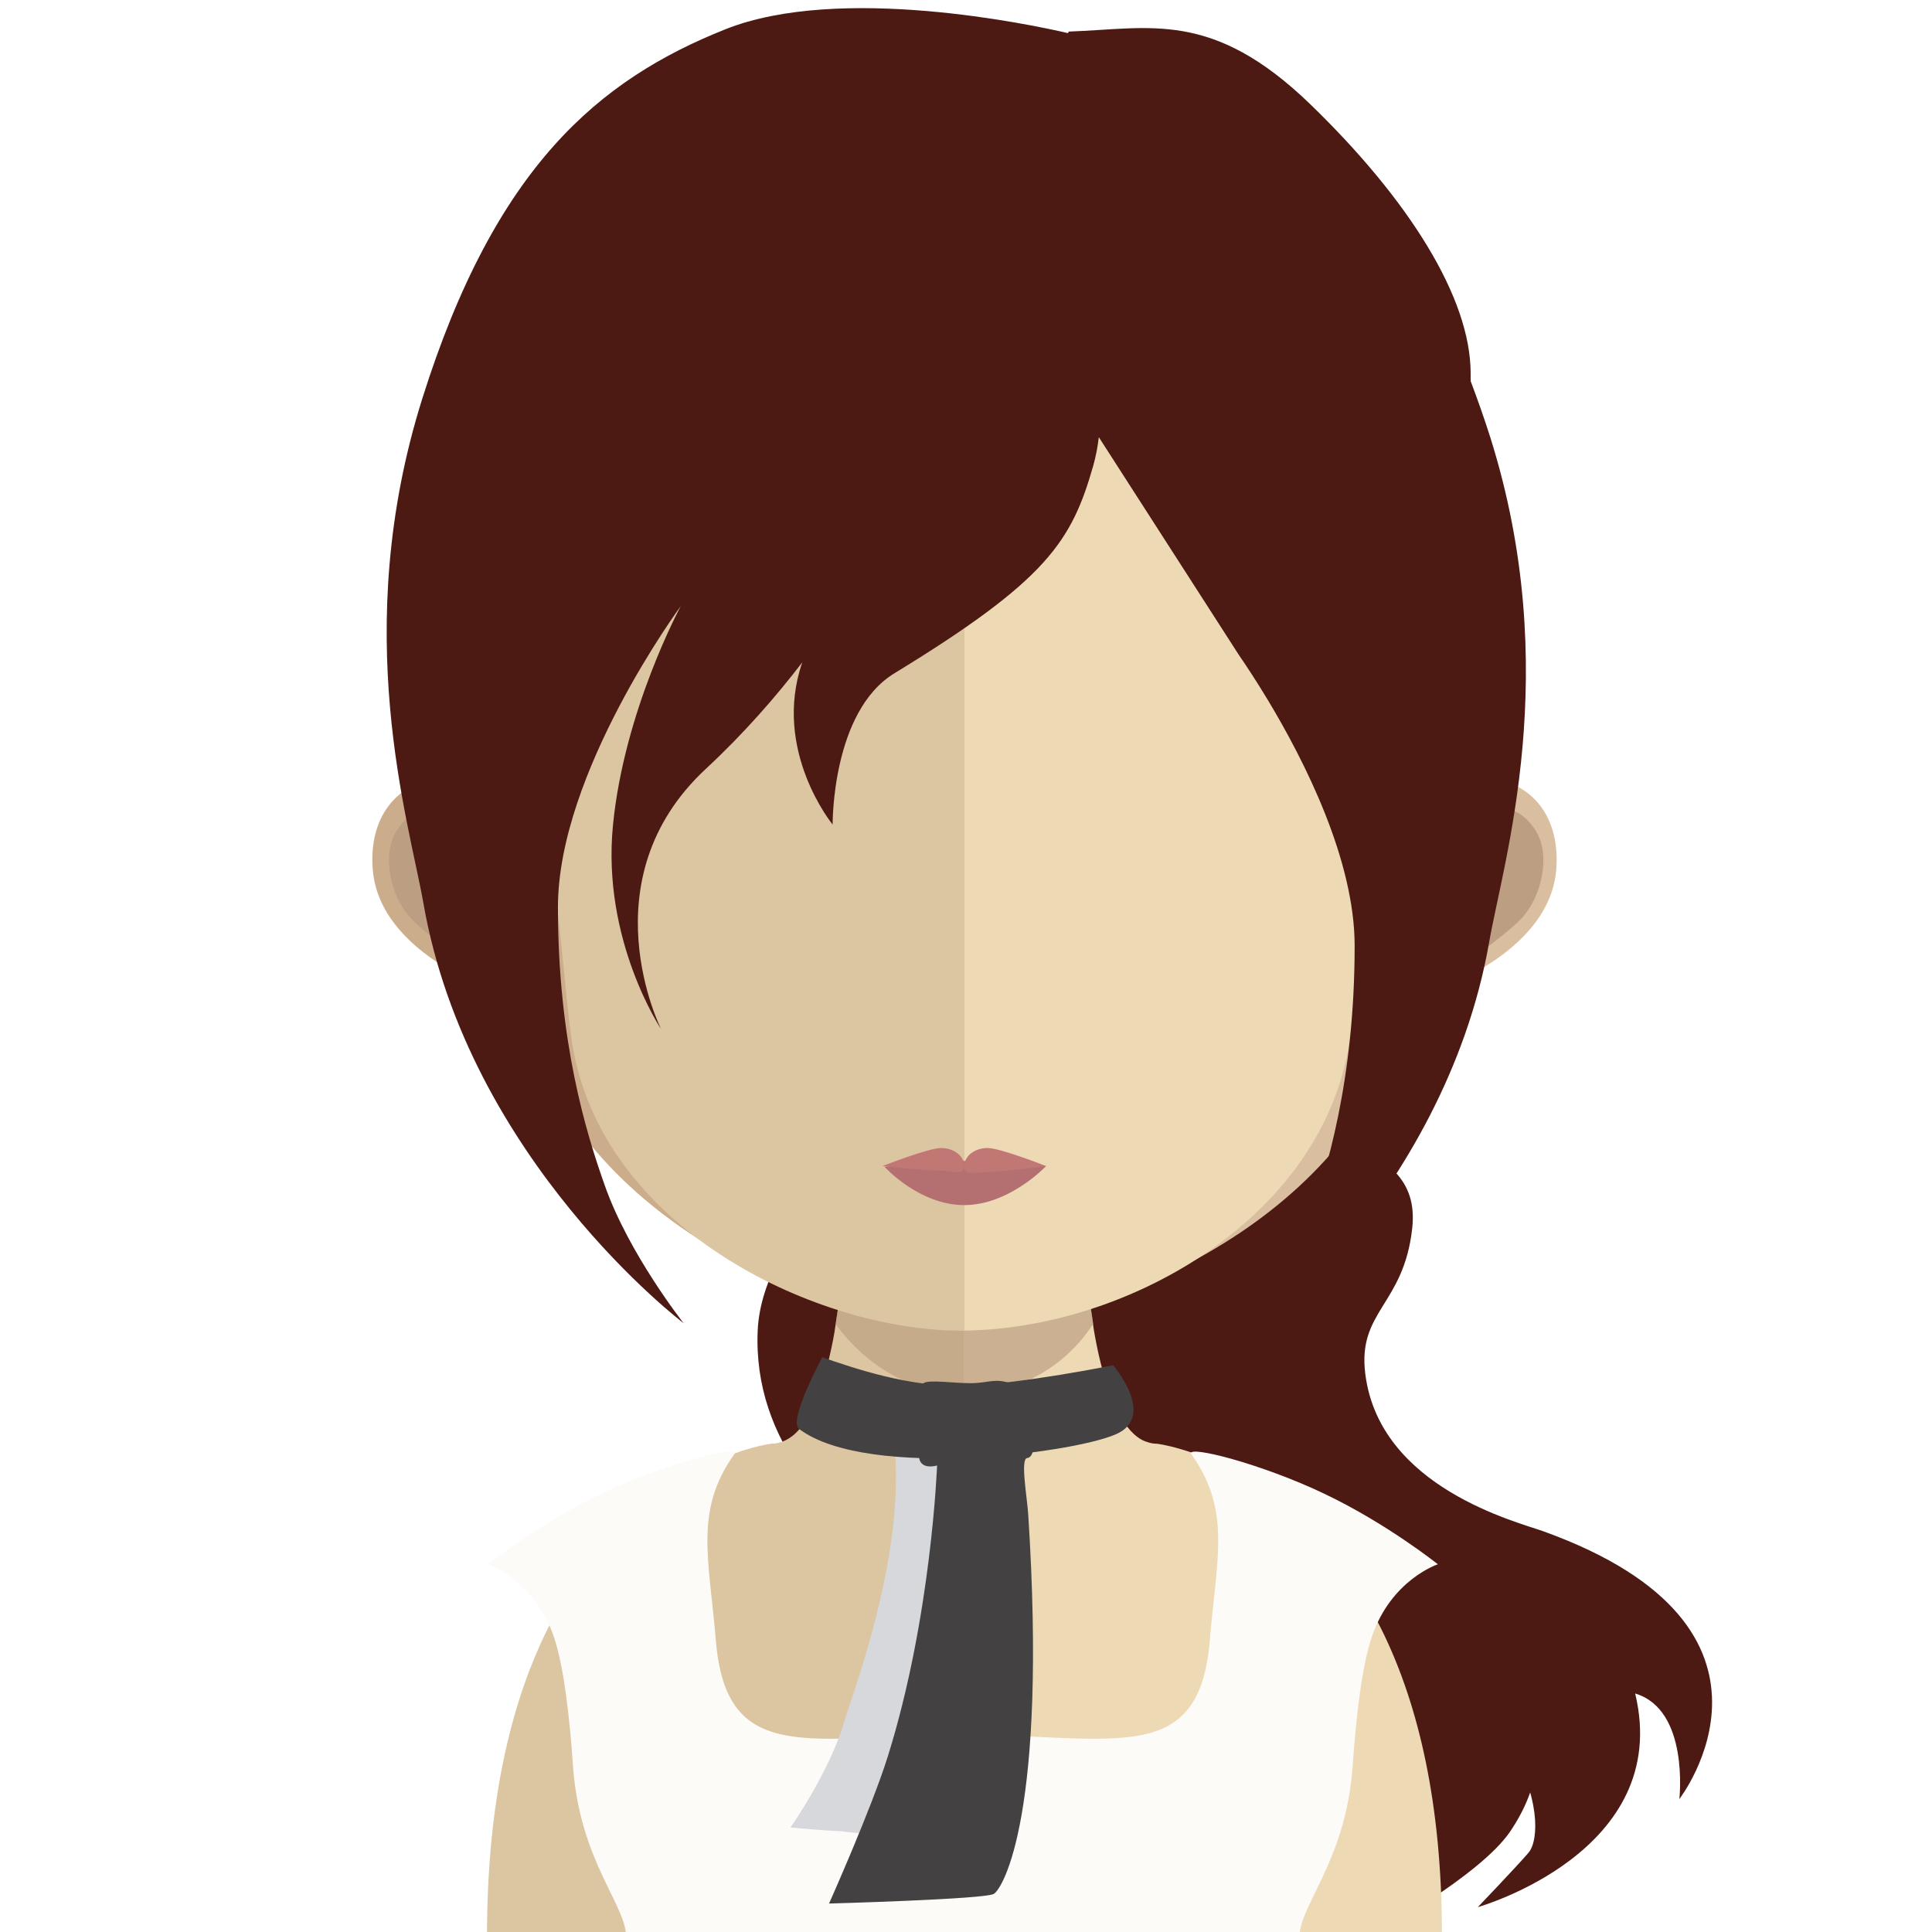
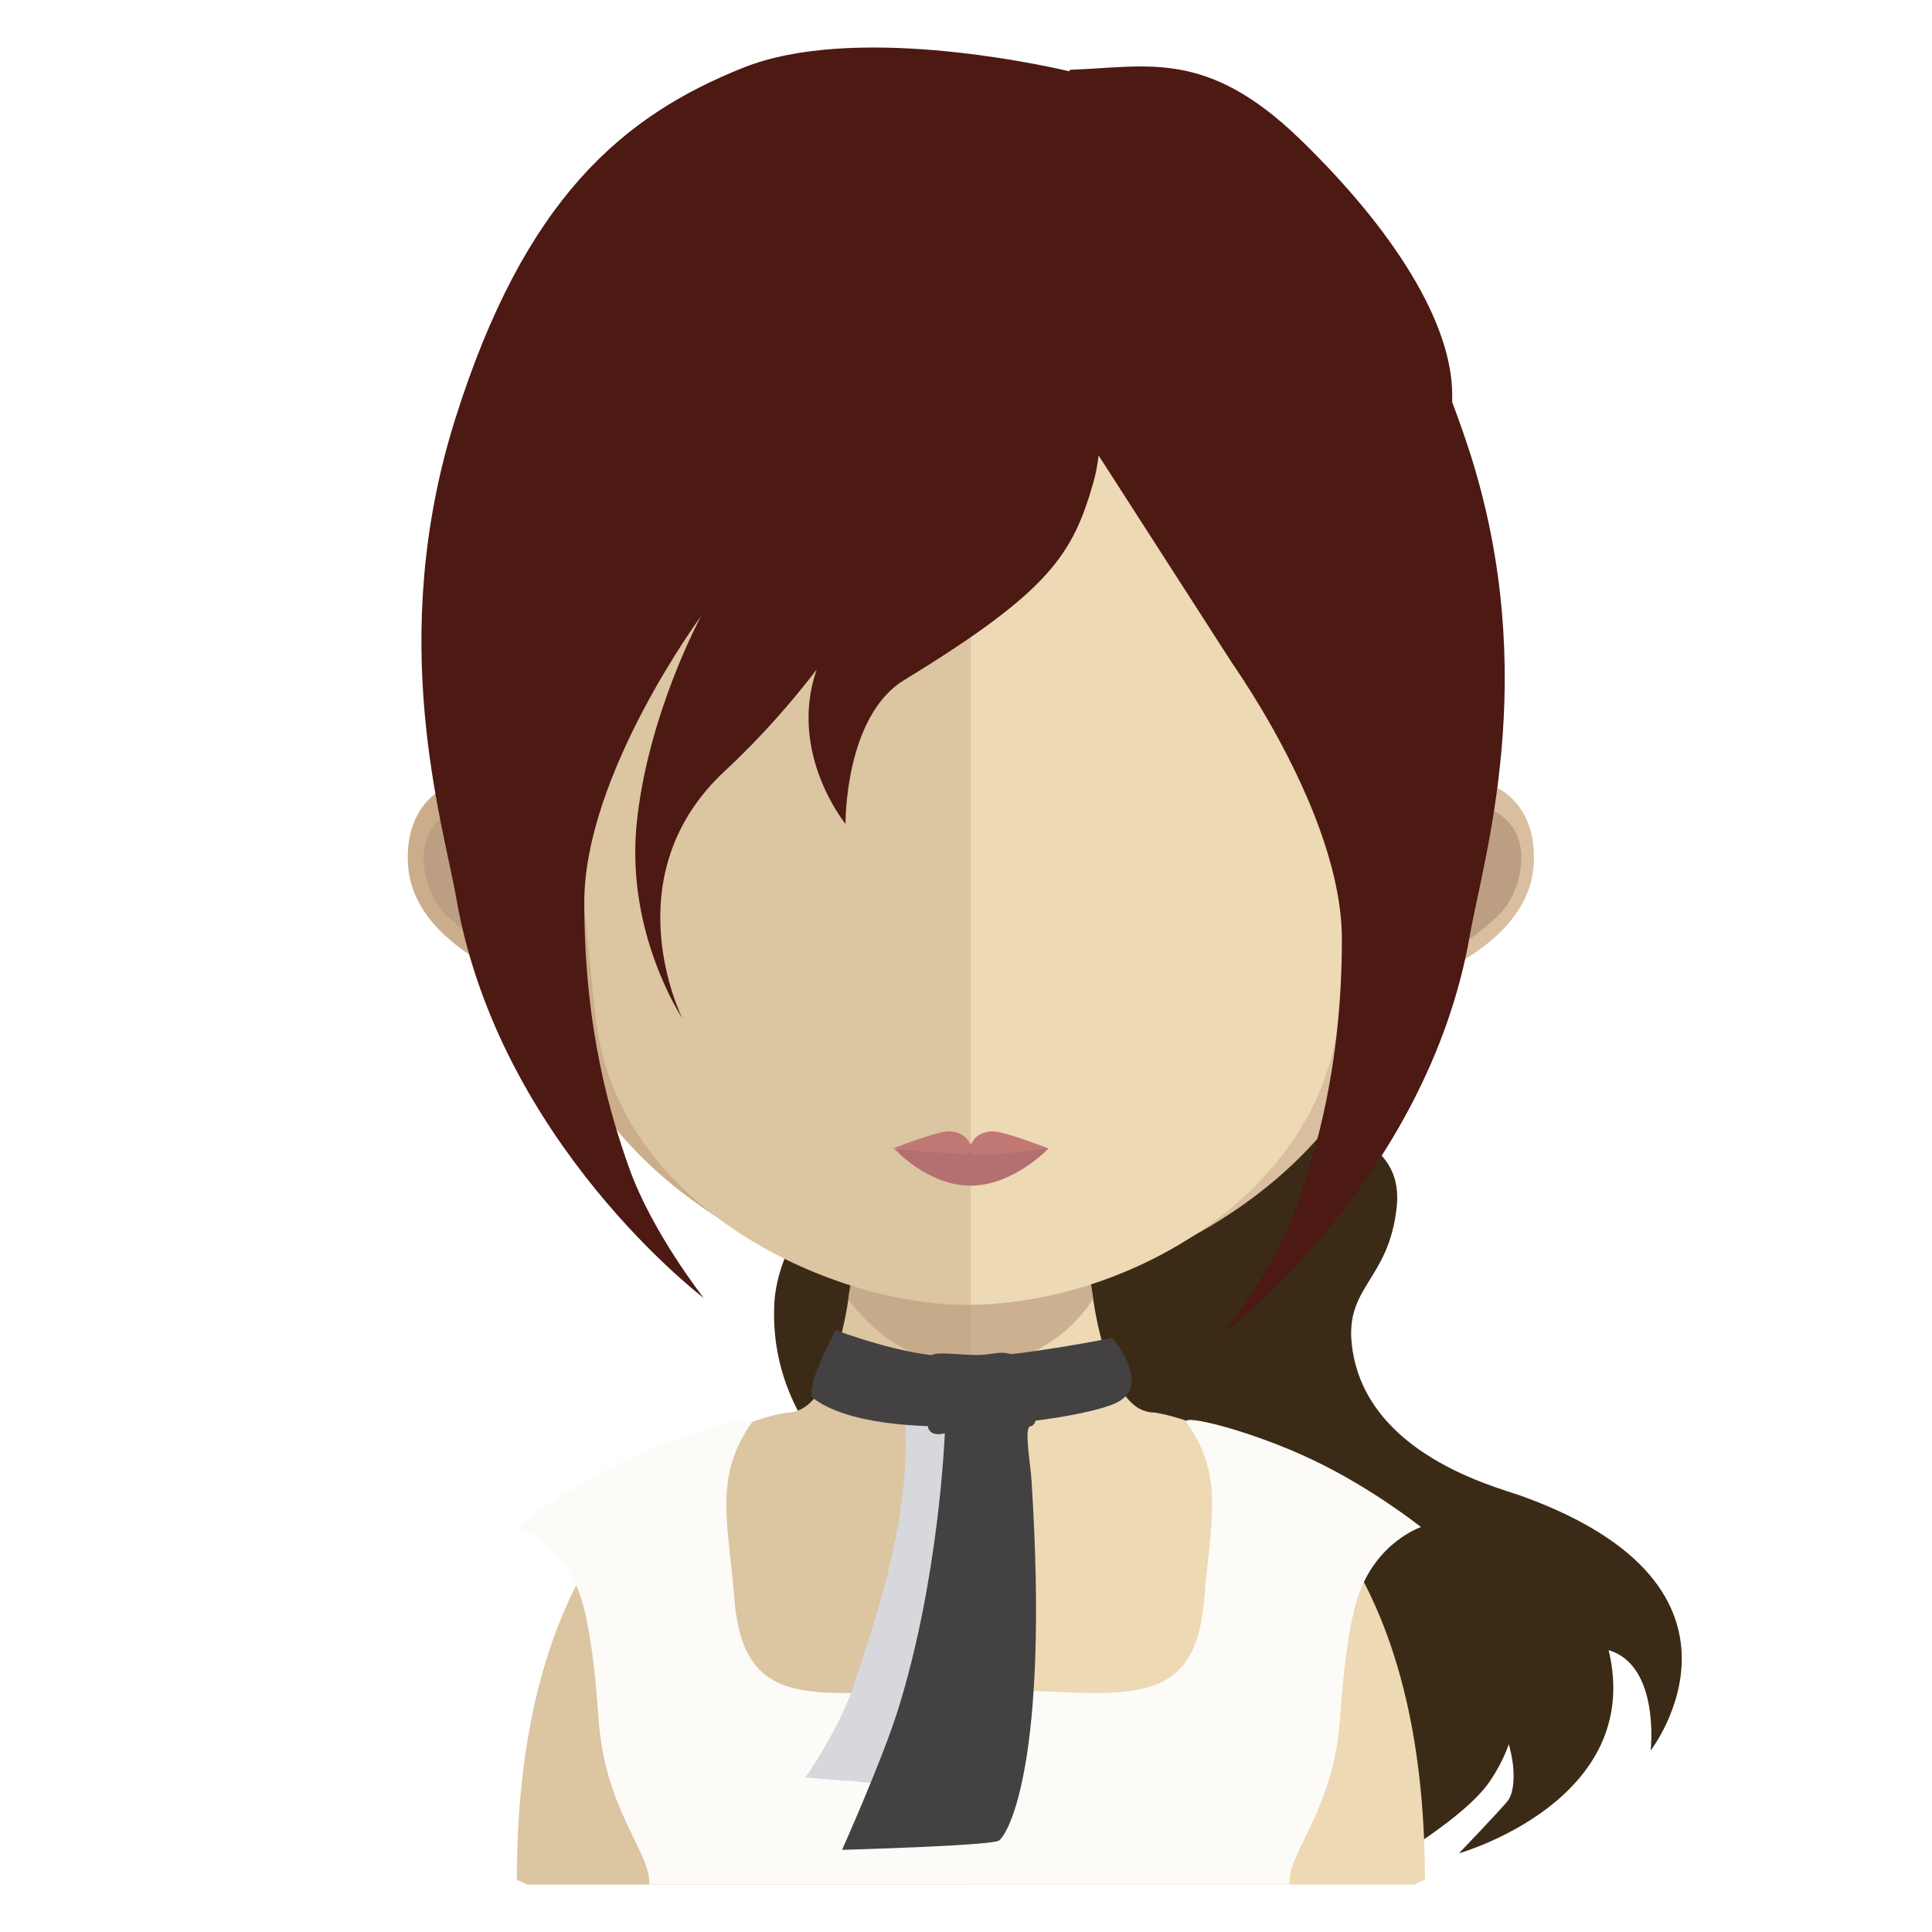
<svg xmlns="http://www.w3.org/2000/svg" width="100mm" height="100mm" version="1.1" viewBox="0 0 100 100">
  <defs>
-     <clipPath id="clipPath236-9">
+     <clipPath id="clipPath236">
      <path d="m129.46 651.2h10.618v-6.255h-10.618z" />
    </clipPath>
  </defs>
  <g transform="translate(0,-197)" class="svg__profile">
-     <g class="svg__profile" transform="matrix(1.0396 0 0 1.0396 1.9645 -9.3586)">
-       <g transform="translate(-4.4128 .50473)">
-         <g transform="matrix(1.2082,0,0,-1.2082,53.147,239.86)">
-           <path d="m0 0c-0.81-2.702-1.738-5.791-3.472-8.88-1.741-3.088-7.017-7.063-7.205-11.301-0.391-9.088 12.531-13.408 17.744-14.954 5.212-1.541 6.95-1.698 7.529-3.938 0.579-2.237 0.105-5.978 0.105-5.978s4.388 2.396 5.628 4.225c2.662 3.936-0.251 6.616-0.251 6.616s-1.079-0.925 0.193-3.01c1.275-2.084 1.275-3.94 0.813-4.48-0.462-0.542-2.085-2.238-2.085-2.238s8.052 2.275 6.484 8.803c-0.266 1.119-1 0.302 0 0 2.241-0.666 1.82-4.35 1.82-4.35s5.464 7.047-5.602 11.034c-1.053 0.383-6.748 1.786-7.339 6.483-0.328 2.604 1.586 2.83 1.934 6.011 0.453 4.118-5.464 3.25-7.74 7.127-0.43 0.741 1.711 1.158 0 3.164-2.062 2.421-2.823 2.228-5.777 3.659-2.952 1.429-2.779 2.007-2.779 2.007" fill="#4d1913" />
-         </g>
-         <g transform="matrix(1.2082,0,0,-1.2082,50.503,252.13)">
-           <path d="m0 0v-35.14h-19.171c-0.31 0.147-0.471 0.2-0.471 0.2 0 5.226 0.898 9.125 2.203 12.006 2.153 4.754 5.393 6.791 7.491 7.65 1.208 0.509 2.042 0.602 2.042 0.602h0.096c0.079 0.013 0.173 0.026 0.252 0.054 0.971 0.281 1.629 1.687 2.071 3.723 0.081 0.361 0.152 0.711 0.204 1.098 0.106 0.644 0.199 1.326 0.269 2.051 0.039 0.415 0.077 0.84 0.117 1.285 0.179 2.172 0.232 4.518 0.232 6.727 0 0 2.582-0.256 4.665-0.256" fill="#dcc5a1" />
-         </g>
-         <g transform="matrix(1.2082,0,0,-1.2082,74.315,294.35)">
-           <path d="m0 0s-0.176-0.054-0.459-0.2h-19.25v35.14h0.041c2.082 0 4.674 0.256 4.674 0.256 0-2.209 0.056-4.532 0.231-6.674 0.038-0.426 0.082-0.855 0.12-1.271 0.082-0.736 0.164-1.433 0.269-2.076v-0.029c0.041-0.292 0.094-0.56 0.146-0.829 0.404-1.97 0.998-3.418 1.861-3.899 0.064-0.026 0.129-0.066 0.199-0.08 0.134-0.054 0.283-0.08 0.429-0.08 0 0 5.93-0.712 9.358-7.878 1.398-2.921 2.381-6.91 2.381-12.38" fill="#edd9b4" />
-         </g>
-         <g transform="matrix(1.2082,0,0,-1.2082,-112.28,1046.6)">
-           <g clip-path="url(#clipPath236-9)" opacity=".7">
-             <g transform="translate(140.07,647.84)">
-               <path d="m0 0v-0.015c-0.471-0.749-2.095-2.879-5.312-2.879h-0.024c-3.053 0.011-4.826 2.224-5.282 2.869 0.105 0.64 0.199 1.324 0.269 2.035 0.035 0.427 0.076 0.857 0.117 1.299 1.492-0.377 3.106-0.605 4.841-0.63h0.055c1.773 0.025 3.411 0.266 4.947 0.682 0.038-0.429 0.082-0.858 0.12-1.272 0.082-0.738 0.161-1.432 0.269-2.089" fill="#bc9f82" />
-             </g>
+     <g transform="translate(1.572 -.41376)">
+       <g transform="matrix(1.1944 0 0 -1.1944 51.254 240.86)">
+         <path d="m0 0c-0.81-2.702-1.738-5.791-3.472-8.88-1.741-3.088-7.017-7.063-7.205-11.301-0.391-9.088 12.531-13.408 17.744-14.954 5.212-1.541 6.95-1.698 7.529-3.938 0.579-2.237 0.105-5.978 0.105-5.978s4.388 2.396 5.628 4.225c2.662 3.936-0.251 6.616-0.251 6.616s-1.079-0.925 0.193-3.01c1.275-2.084 1.275-3.94 0.813-4.48-0.462-0.542-2.085-2.238-2.085-2.238s8.052 2.275 6.484 8.803c-0.266 1.119-1 0.302 0 0 2.241-0.666 1.82-4.35 1.82-4.35s5.464 7.047-5.602 11.034c-1.053 0.383-6.748 1.786-7.339 6.483-0.328 2.604 1.586 2.83 1.934 6.011 0.453 4.118-5.464 3.25-7.74 7.127-0.43 0.741 1.711 1.158 0 3.164-2.062 2.421-2.823 2.228-5.777 3.659-2.952 1.429-2.779 2.007-2.779 2.007" fill="#3b2b16" />
+       </g>
+       <g transform="matrix(1.1944 0 0 -1.1944 48.64 252.99)">
+         <path d="m0 0v-35.14h-19.171c-0.31 0.147-0.471 0.2-0.471 0.2 0 5.226 0.898 9.125 2.203 12.006 2.153 4.754 5.393 6.791 7.491 7.65 1.208 0.509 2.042 0.602 2.042 0.602h0.096c0.079 0.013 0.173 0.026 0.252 0.054 0.971 0.281 1.629 1.687 2.071 3.723 0.081 0.361 0.152 0.711 0.204 1.098 0.106 0.644 0.199 1.326 0.269 2.051 0.039 0.415 0.077 0.84 0.117 1.285 0.179 2.172 0.232 4.518 0.232 6.727 0 0 2.582-0.256 4.665-0.256" fill="#dcc5a1" />
+       </g>
+       <g transform="matrix(1.1944 0 0 -1.1944 72.181 294.72)">
+         <path d="m0 0s-0.176-0.054-0.459-0.2h-19.25v35.14h0.041c2.082 0 4.674 0.256 4.674 0.256 0-2.209 0.056-4.532 0.231-6.674 0.038-0.426 0.082-0.855 0.12-1.271 0.082-0.736 0.164-1.433 0.269-2.076v-0.029c0.041-0.292 0.094-0.56 0.146-0.829 0.404-1.97 0.998-3.418 1.861-3.899 0.064-0.026 0.129-0.066 0.199-0.08 0.134-0.054 0.283-0.08 0.429-0.08 0 0 5.93-0.712 9.358-7.878 1.398-2.921 2.381-6.91 2.381-12.38" fill="#edd9b4" />
+       </g>
+       <g transform="matrix(1.1944 0 0 -1.1944 -112.29 1038.4)">
+         <g clip-path="url(#clipPath236)" opacity=".7">
+           <g transform="translate(140.07 647.84)">
+             <path d="m0 0v-0.015c-0.471-0.749-2.095-2.879-5.312-2.879h-0.024c-3.053 0.011-4.826 2.224-5.282 2.869 0.105 0.64 0.199 1.324 0.269 2.035 0.035 0.427 0.076 0.857 0.117 1.299 1.492-0.377 3.106-0.605 4.841-0.63h0.055c1.773 0.025 3.411 0.266 4.947 0.682 0.038-0.429 0.082-0.858 0.12-1.272 0.082-0.738 0.161-1.432 0.269-2.089" fill="#bc9f82" />
          </g>
        </g>
-         <g transform="matrix(1.2082,0,0,-1.2082,50.482,206.5)">
-           <path d="m0 0c-20.008 0.035-20.125-15.986-19.232-26.435-1.373 2.451-5.432 1.541-5.099-2.385 0.319-3.759 6.055-5.466 5.973-5.051 1.638-8.511 11.069-13.235 18.358-13.909 0.05-5e-3 0.105 0 0.158-8e-3v47.785c-0.056 0-0.108 3e-3 -0.158 3e-3" fill="#ccad8b" />
-         </g>
-         <g transform="matrix(1.2082,0,0,-1.2082,22.298,239.31)">
-           <path d="m0 0c1.006 1.518 2.554 0.866 2.934 0.528 0.403-0.364 0.725-0.843 0.474-1.742-0.141-0.505-0.702-0.544-0.562-1.311 0.149-0.862 0.573-0.917 0.81-1.115 0.234-0.192 0.536-0.346 0.688-0.707 0.14-0.367 0.169-0.753 0.088-1.085-0.159-0.624-1.112-0.127-1.756 0.147-0.418 0.183-1.761 1.252-2.097 1.619-0.854 0.904-1.249 2.657-0.579 3.666" fill="#bc9f82" />
-         </g>
-         <g transform="matrix(1.2082,0,0,-1.2082,50.602,206.5)">
-           <path d="m0 0c20.007 0.035 20.124-15.986 19.235-26.435 1.372 2.451 5.429 1.541 5.099-2.385-0.319-3.759-6.055-5.466-5.973-5.051-1.638-8.511-11.066-13.235-18.361-13.909-0.05-5e-3 -0.105 0-0.149-8e-3v47.785c0.047 0 0.099 3e-3 0.149 3e-3" fill="#d9bf9f" />
-         </g>
-         <g transform="matrix(1.2082,0,0,-1.2082,78.959,239.31)">
-           <path d="m0 0c-1.003 1.518-2.553 0.866-2.934 0.528-0.406-0.364-0.722-0.843-0.474-1.742 0.138-0.505 0.702-0.544 0.565-1.311-0.149-0.862-0.571-0.917-0.813-1.115-0.234-0.192-0.536-0.346-0.685-0.707-0.14-0.367-0.17-0.753-0.088-1.085 0.153-0.624 1.109-0.127 1.75 0.147 0.424 0.183 1.761 1.252 2.1 1.619 0.854 0.904 1.246 2.657 0.579 3.666" fill="#bc9f82" />
-         </g>
-         <g transform="matrix(1.2082,0,0,-1.2082,50.355,211.98)">
-           <path d="m0 0c-6.681 0-11.572-1.838-14.532-5.462-4.133-5.062-3.978-12.793-2.448-18.343 0.462-1.697 0.702-6.27 1.026-7.948 1.44-7.506 10.192-11.504 15.954-11.504 0.053 0 0.105 5e-3 0.155 5e-3v43.245c-0.053 0-0.099 7e-3 -0.155 7e-3" fill="#dcc5a1" />
-         </g>
-         <g transform="matrix(1.2082,0,0,-1.2082,67.876,218.59)">
-           <path d="m0 0c-2.937 3.601-7.772 5.436-14.347 5.461v-43.244c6.581 0.07 14.446 4.449 15.798 11.498 0.322 1.679 0.562 6.251 1.026 7.948 1.522 5.534 1.671 13.257-2.477 18.337" fill="#edd9b4" />
-         </g>
-         <g transform="matrix(1.2082,0,0,-1.2082,54.606,256.05)">
-           <path d="m0 0s-1.509-1.608-3.373-1.608c-1.86 0-3.282 1.576-3.282 1.576s1.422 0.243 3.282 0.243c1.864 0 3.373-0.211 3.373-0.211" fill="#b47070" />
-         </g>
-         <g transform="matrix(1.2082,0,0,-1.2082,51.69,255.15)">
-           <path d="m0 0c-0.526 0-0.948-0.329-0.959-0.73-6e-3 0.401-0.43 0.73-0.951 0.73-0.529 0-2.419-0.745-2.419-0.745s1.843-0.191 2.372-0.191c0.524 0 0.992-0.207 0.998 0.18 9e-3 -0.391 0.392-0.239 0.912-0.239 0.533 0 2.46 0.25 2.46 0.25s-1.886 0.745-2.413 0.745" fill="#c17874" />
-         </g>
-         <g transform="matrix(1.2082,0,0,-1.2082,76.726,219.78)">
-           <path d="m0 0c-0.263 0.826-0.535 1.592-0.813 2.33v0.317c0 3.118-2.548 7.157-6.599 11.081-4.054 3.923-6.608 3.117-9.966 3.003 0 0-9e-3 -0.023-0.026-0.064-1.474 0.342-9.401 2.038-14.12 0.159-5.209-2.079-9.48-5.646-12.493-15.229-3.013-9.577-0.538-17.428 0.047-20.774 1.849-10.604 10.726-17.318 10.726-17.318s-2.243 2.834-3.243 5.657c-0.779 2.19-1.937 5.954-1.937 11.492 0 5.541 5.063 12.404 5.063 12.404s-2.337-4.305-2.796-9.039c-0.465-4.732 1.983-8.393 1.983-8.393s-3.1 6.146 1.858 10.735c1.573 1.463 2.895 2.986 3.96 4.376 0-3e-3 -3e-3 -6e-3 -3e-3 -0.01-1.243-3.626 1.255-6.673 1.255-6.673s-0.046 4.65 2.542 6.231c6.304 3.849 7.304 5.443 8.193 8.541 0.12 0.425 0.188 0.812 0.234 1.191l5.763-8.962c0.269-0.392 0.71-1.051 1.222-1.902 1.492-2.485 3.557-6.556 3.557-10.096 0-5.543-1.161-9.304-1.939-11.493-1-2.825-3.244-5.657-3.244-5.657s8.881 6.713 10.729 17.316c0.585 3.348 3.06 11.196 0.047 20.777" fill="#4d1913" />
-         </g>
-         <g transform="matrix(1.2082,0,0,-1.2082,68.449,272.36)">
-           <path d="m0 0c-2.583 1.233-5.646 2.008-5.482 1.642 1.673-2.343 1.047-4.308 0.773-7.67-0.427-5.23-3.838-3.953-10.18-3.892-6.341-0.061-9.752-1.338-10.179 3.892-0.278 3.362-0.901 5.327 0.772 7.67 0.164 0.366-2.896-0.409-5.481-1.642-2.583-1.227-4.687-2.91-4.687-2.91s1.934-0.636 2.727-3.006c0.404-1.183 0.649-3.322 0.784-5.305 0.281-4.021 2.305-5.824 2.188-7.178h27.753c-0.12 1.354 1.907 3.157 2.188 7.178 0.137 1.983 0.38 4.122 0.784 5.305 0.792 2.37 2.726 3.006 2.726 3.006s-2.103 1.683-4.686 2.91" fill="#fdfbf8" />
-         </g>
-         <g transform="matrix(1.2082,0,0,-1.2082,47.096,270.35)">
-           <path d="m0 0c0.298-4.541-1.688-9.686-2.135-11.164-0.594-1.981-2.182-4.257-2.182-4.257s1.714-0.154 1.968-0.145c0.255 0.01 2.495-0.566 3.063 1.134 0.57 1.706 2.735 12.729 2.553 13.011-0.178 0.284-0.702 1.421-0.702 1.421z" fill="#d7d8dc" />
-         </g>
-         <g transform="matrix(1.2082,0,0,-1.2082,43.463,265.57)">
-           <path d="m0 0c1.237-0.424 3.61-1.261 5.935-1.174 2.325 0.091 6.052 0.845 6.052 0.845s1.691-1.965 0.269-2.766c-1.421-0.805-10.361-2.011-13.215 0.144-0.457 0.344 0.959 2.951 0.959 2.951" fill="#434142" />
-         </g>
-         <g transform="matrix(1.2082,0,0,-1.2082,48.503,266.86)">
-           <path d="m0 0c0.228 0.156 1.217 0 1.936 0 0.72 0 1.007 0.22 1.624 0 0.614-0.218 0.997-1.941 0.997-2.208s3e-3 -0.847-0.286-0.878c-0.293-0.026 5e-3 -1.645 0.046-2.35 0.79-12.294-1.041-15.389-1.421-15.61-0.381-0.22-6.789-0.397-6.789-0.397s1.746 3.906 2.419 6.054c1.804 5.751 2.033 11.998 2.033 11.998s-0.749-0.233-0.749 0.429c0 0.664-0.424 2.542 0.19 2.962" fill="#434142" />
-         </g>
+       </g>
+       <g transform="matrix(1.1944 0 0 -1.1944 48.619 207.87)">
+         <path d="m0 0c-20.008 0.035-20.125-15.986-19.232-26.435-1.373 2.451-5.432 1.541-5.099-2.385 0.319-3.759 6.055-5.466 5.973-5.051 1.638-8.511 11.069-13.235 18.358-13.909 0.05-5e-3 0.105 0 0.158-8e-3v47.785c-0.056 0-0.108 3e-3 -0.158 3e-3" fill="#ccad8b" />
+       </g>
+       <g transform="matrix(1.1944 0 0 -1.1944 20.756 240.32)">
+         <path d="m0 0c1.006 1.518 2.554 0.866 2.934 0.528 0.403-0.364 0.725-0.843 0.474-1.742-0.141-0.505-0.702-0.544-0.562-1.311 0.149-0.862 0.573-0.917 0.81-1.115 0.234-0.192 0.536-0.346 0.688-0.707 0.14-0.367 0.169-0.753 0.088-1.085-0.159-0.624-1.112-0.127-1.756 0.147-0.418 0.183-1.761 1.252-2.097 1.619-0.854 0.904-1.249 2.657-0.579 3.666" fill="#bc9f82" />
+       </g>
+       <g transform="matrix(1.1944 0 0 -1.1944 48.738 207.87)">
+         <path d="m0 0c20.007 0.035 20.124-15.986 19.235-26.435 1.372 2.451 5.429 1.541 5.099-2.385-0.319-3.759-6.055-5.466-5.973-5.051-1.638-8.511-11.066-13.235-18.361-13.909-0.05-5e-3 -0.105 0-0.149-8e-3v47.785c0.047 0 0.099 3e-3 0.149 3e-3" fill="#d9bf9f" />
+       </g>
+       <g transform="matrix(1.1944 0 0 -1.1944 76.772 240.32)">
+         <path d="m0 0c-1.003 1.518-2.553 0.866-2.934 0.528-0.406-0.364-0.722-0.843-0.474-1.742 0.138-0.505 0.702-0.544 0.565-1.311-0.149-0.862-0.571-0.917-0.813-1.115-0.234-0.192-0.536-0.346-0.685-0.707-0.14-0.367-0.17-0.753-0.088-1.085 0.153-0.624 1.109-0.127 1.75 0.147 0.424 0.183 1.761 1.252 2.1 1.619 0.854 0.904 1.246 2.657 0.579 3.666" fill="#bc9f82" />
+       </g>
+       <g transform="matrix(1.1944 0 0 -1.1944 48.493 213.29)">
+         <path d="m0 0c-6.681 0-11.572-1.838-14.532-5.462-4.133-5.062-3.978-12.793-2.448-18.343 0.462-1.697 0.702-6.27 1.026-7.948 1.44-7.506 10.192-11.504 15.954-11.504 0.053 0 0.105 5e-3 0.155 5e-3v43.245c-0.053 0-0.099 7e-3 -0.155 7e-3" fill="#dcc5a1" />
+       </g>
+       <g transform="matrix(1.1944 0 0 -1.1944 65.815 219.82)">
+         <path d="m0 0c-2.937 3.601-7.772 5.436-14.347 5.461v-43.244c6.581 0.07 14.446 4.449 15.798 11.498 0.322 1.679 0.562 6.251 1.026 7.948 1.522 5.534 1.671 13.257-2.477 18.337" fill="#edd9b4" />
+       </g>
+       <g transform="matrix(1.1944 0 0 -1.1944 52.696 256.86)">
+         <path d="m0 0s-1.509-1.608-3.373-1.608c-1.86 0-3.282 1.576-3.282 1.576s1.422 0.243 3.282 0.243c1.864 0 3.373-0.211 3.373-0.211" fill="#b47070" />
+       </g>
+       <g transform="matrix(1.1944 0 0 -1.1944 49.814 255.97)">
+         <path d="m0 0c-0.526 0-0.948-0.329-0.959-0.73-6e-3 0.401-0.43 0.73-0.951 0.73-0.529 0-2.419-0.745-2.419-0.745s1.843-0.191 2.372-0.191c0.524 0 0.992-0.207 0.998 0.18 9e-3 -0.391 0.392-0.239 0.912-0.239 0.533 0 2.46 0.25 2.46 0.25s-1.886 0.745-2.413 0.745" fill="#c17874" />
+       </g>
+       <g transform="matrix(1.1944 0 0 -1.1944 74.564 221.01)">
+         <path d="m0 0c-0.263 0.826-0.535 1.592-0.813 2.33v0.317c0 3.118-2.548 7.157-6.599 11.081-4.054 3.923-6.608 3.117-9.966 3.003 0 0-9e-3 -0.023-0.026-0.064-1.474 0.342-9.401 2.038-14.12 0.159-5.209-2.079-9.48-5.646-12.493-15.229-3.013-9.577-0.538-17.428 0.047-20.774 1.849-10.604 10.726-17.318 10.726-17.318s-2.243 2.834-3.243 5.657c-0.779 2.19-1.937 5.954-1.937 11.492 0 5.541 5.063 12.404 5.063 12.404s-2.337-4.305-2.796-9.039c-0.465-4.732 1.983-8.393 1.983-8.393s-3.1 6.146 1.858 10.735c1.573 1.463 2.895 2.986 3.96 4.376 0-3e-3 -3e-3 -6e-3 -3e-3 -0.01-1.243-3.626 1.255-6.673 1.255-6.673s-0.046 4.65 2.542 6.231c6.304 3.849 7.304 5.443 8.193 8.541 0.12 0.425 0.188 0.812 0.234 1.191l5.763-8.962c0.269-0.392 0.71-1.051 1.222-1.902 1.492-2.485 3.557-6.556 3.557-10.096 0-5.543-1.161-9.304-1.939-11.493-1-2.825-3.244-5.657-3.244-5.657s8.881 6.713 10.729 17.316c0.585 3.348 3.06 11.196 0.047 20.777" fill="#4d1913" />
+       </g>
+       <g transform="matrix(1.1944 0 0 -1.1944 66.381 272.98)">
+         <path d="m0 0c-2.583 1.233-5.646 2.008-5.482 1.642 1.673-2.343 1.047-4.308 0.773-7.67-0.427-5.23-3.838-3.953-10.18-3.892-6.341-0.061-9.752-1.338-10.179 3.892-0.278 3.362-0.901 5.327 0.772 7.67 0.164 0.366-2.896-0.409-5.481-1.642-2.583-1.227-4.687-2.91-4.687-2.91s1.934-0.636 2.727-3.006c0.404-1.183 0.649-3.322 0.784-5.305 0.281-4.021 2.305-5.824 2.188-7.178h27.753c-0.12 1.354 1.907 3.157 2.188 7.178 0.137 1.983 0.38 4.122 0.784 5.305 0.792 2.37 2.726 3.006 2.726 3.006s-2.103 1.683-4.686 2.91" fill="#fdfbf8" />
+       </g>
+       <g transform="matrix(1.1944 0 0 -1.1944 45.272 271)">
+         <path d="m0 0c0.298-4.541-1.688-9.686-2.135-11.164-0.594-1.981-2.182-4.257-2.182-4.257s1.714-0.154 1.968-0.145c0.255 0.01 2.495-0.566 3.063 1.134 0.57 1.706 2.735 12.729 2.553 13.011-0.178 0.284-0.702 1.421-0.702 1.421z" fill="#d7d8dc" />
+       </g>
+       <g transform="matrix(1.1944 0 0 -1.1944 41.68 266.27)">
+         <path d="m0 0c1.237-0.424 3.61-1.261 5.935-1.174 2.325 0.091 6.052 0.845 6.052 0.845s1.691-1.965 0.269-2.766c-1.421-0.805-10.361-2.011-13.215 0.144-0.457 0.344 0.959 2.951 0.959 2.951" fill="#434142" />
+       </g>
+       <g transform="matrix(1.1944 0 0 -1.1944 46.663 267.55)">
+         <path d="m0 0c0.228 0.156 1.217 0 1.936 0 0.72 0 1.007 0.22 1.624 0 0.614-0.218 0.997-1.941 0.997-2.208s3e-3 -0.847-0.286-0.878c-0.293-0.026 5e-3 -1.645 0.046-2.35 0.79-12.294-1.041-15.389-1.421-15.61-0.381-0.22-6.789-0.397-6.789-0.397s1.746 3.906 2.419 6.054c1.804 5.751 2.033 11.998 2.033 11.998s-0.749-0.233-0.749 0.429c0 0.664-0.424 2.542 0.19 2.962" fill="#434142" />
      </g>
    </g>
  </g>
</svg>
